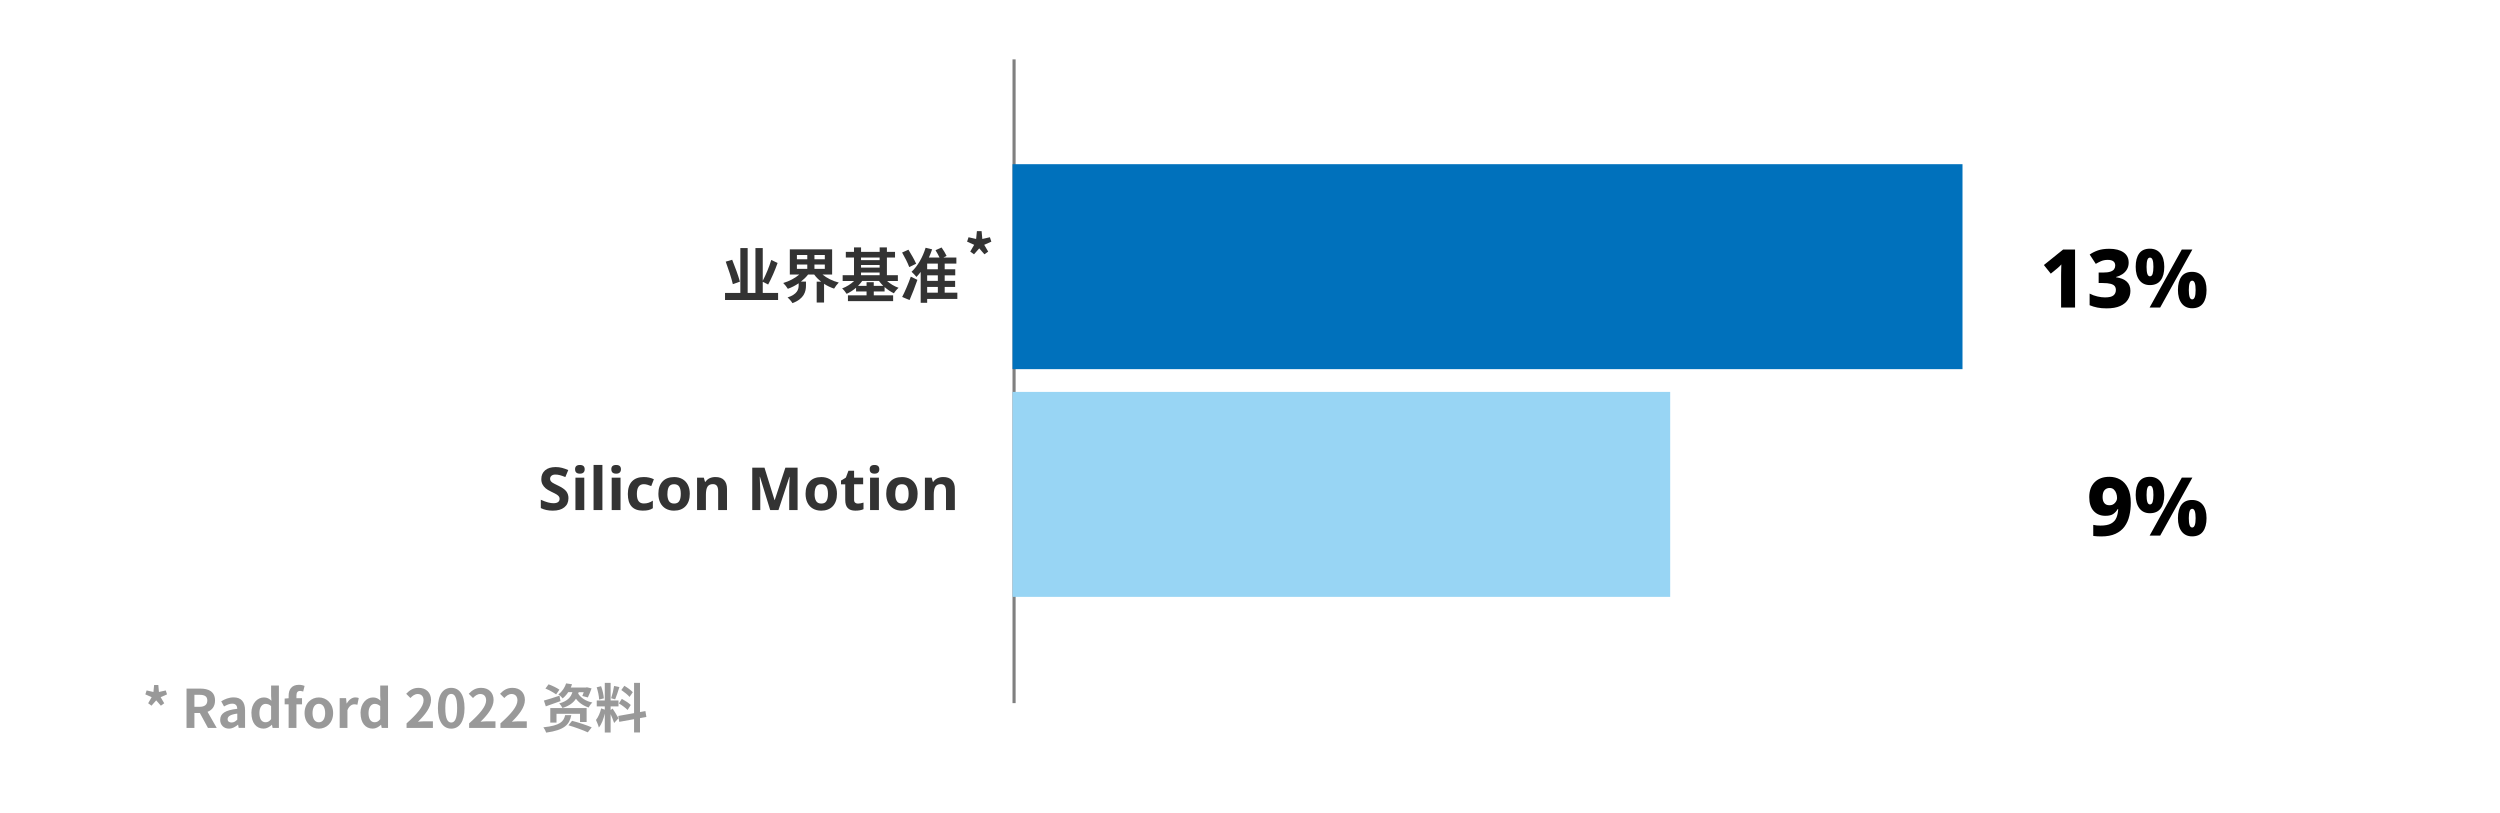
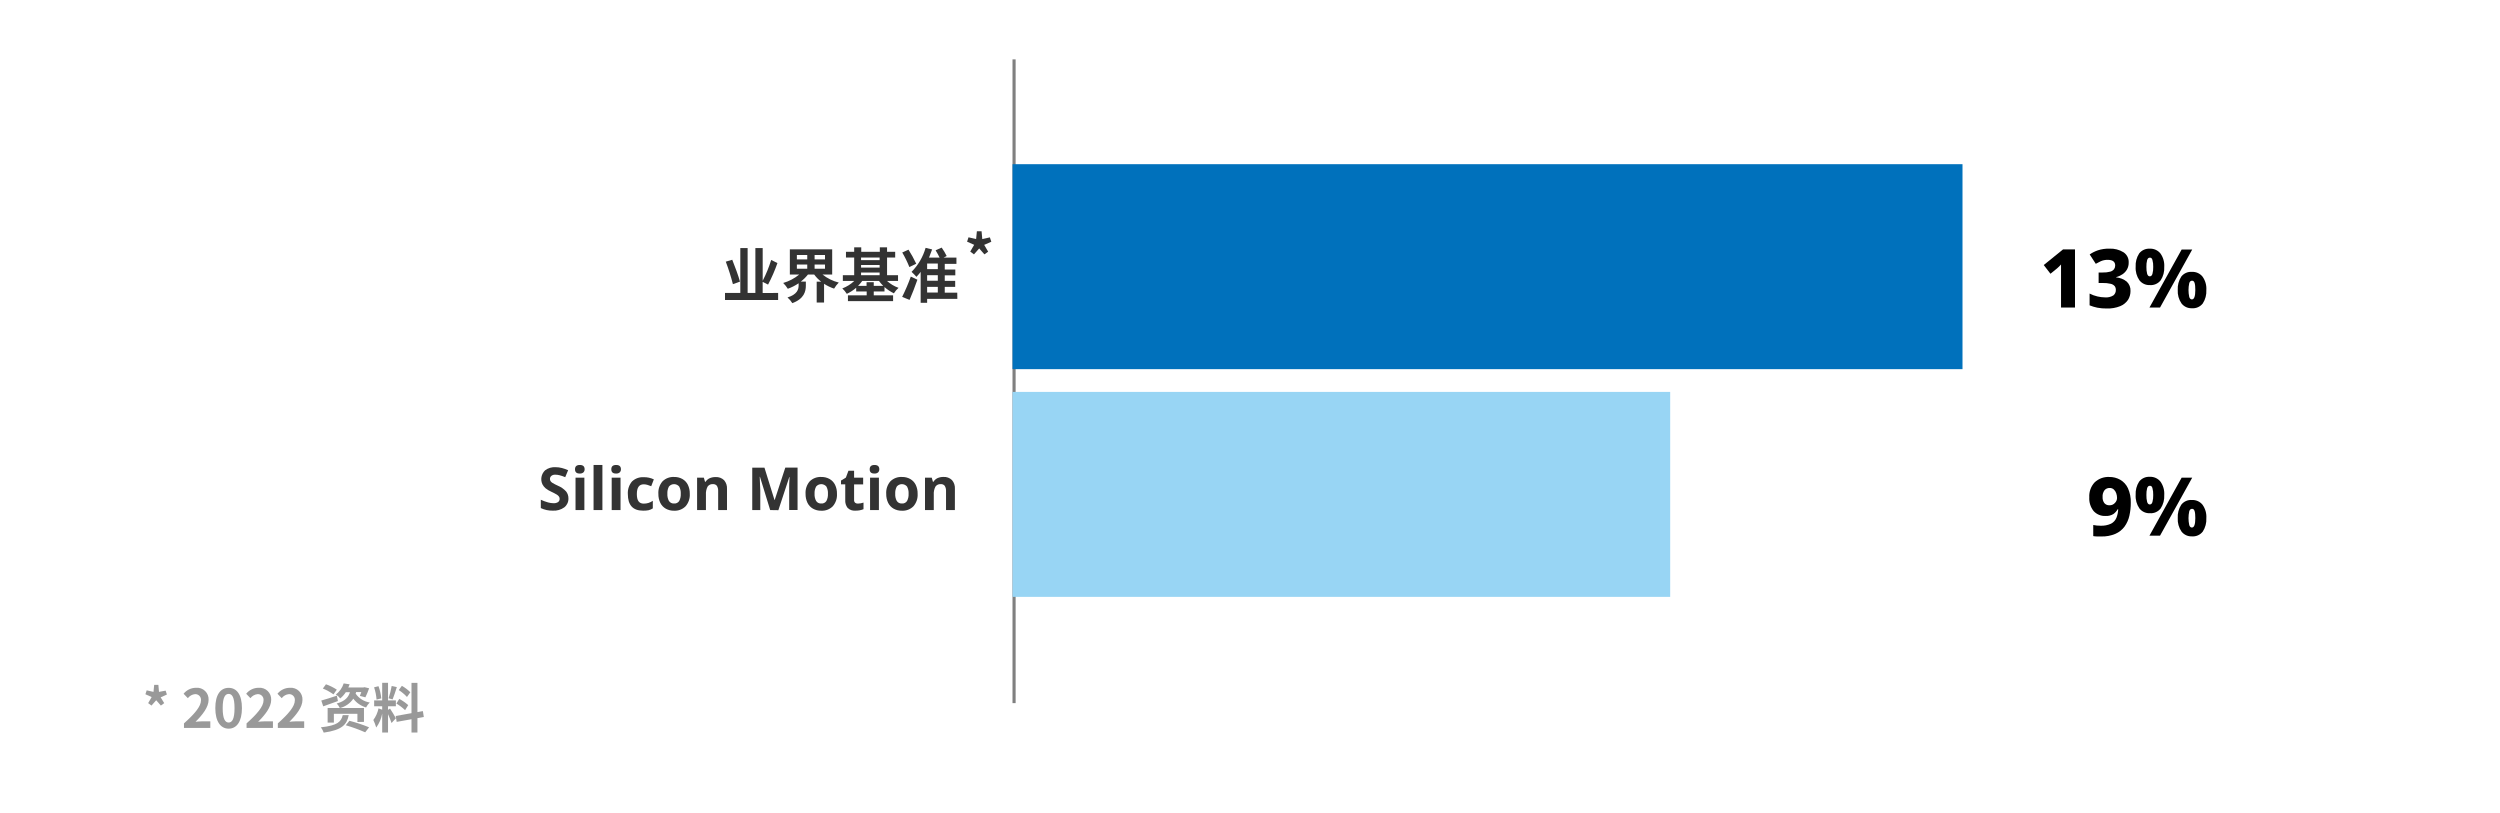
<svg xmlns="http://www.w3.org/2000/svg" viewBox="0 0 800 260">
  <defs>
-     <style>.cls-1{fill:#0071bc;}.cls-2{fill:#999;}.cls-3{fill:#98d5f4;}.cls-4{fill:#333;}.cls-5{fill:none;stroke:gray;stroke-miterlimit:10;}</style>
+     <style>.a{fill:none;stroke:gray;stroke-miterlimit:10;}.b{fill:#98d5f4;}.c{fill:#0071bc;}.d{fill:#333;}.e{fill:#999;}</style>
  </defs>
-   <g id="_2022">
-     <line class="cls-5" x1="324.5" y1="225" x2="324.5" y2="19" />
-     <g>
-       <rect class="cls-3" x="324.01" y="125.41" width="210.45" height="65.59" />
-       <rect class="cls-1" x="324.01" y="52.54" width="303.99" height="65.59" />
-     </g>
-   </g>
-   <g id="Numbers">
-     <g>
-       <path d="M664.02,98.41h-4.47v-10.01c0-.23,0-.56,.01-1.01,0-.45,.02-.93,.03-1.43,0-.5,.02-.95,.04-1.35-.14,.17-.33,.38-.57,.61-.24,.23-.47,.44-.68,.61l-2.13,1.74-2.21-2.76,6.16-4.96h3.82v18.56Z" />
-       <path d="M681.18,83.95c0,.87-.18,1.61-.55,2.24-.36,.62-.85,1.14-1.47,1.55s-1.3,.71-2.04,.9v.08c1.47,.19,2.61,.65,3.41,1.37,.8,.72,1.2,1.71,1.2,2.98,0,1.04-.27,1.99-.81,2.83-.54,.85-1.36,1.53-2.48,2.03s-2.56,.75-4.33,.75c-1.11,0-2.09-.09-2.95-.26s-1.69-.42-2.48-.75v-3.72c.8,.42,1.63,.72,2.5,.92,.87,.2,1.66,.3,2.39,.3,1.32,0,2.23-.21,2.74-.64,.51-.42,.77-1.01,.77-1.75,0-.47-.12-.87-.36-1.2-.24-.33-.67-.58-1.29-.75s-1.48-.26-2.59-.26h-1.27v-3.35h1.3c1.06,0,1.87-.1,2.44-.29,.57-.19,.97-.45,1.21-.79,.23-.34,.35-.72,.35-1.16,0-1.21-.8-1.82-2.39-1.82-.85,0-1.61,.16-2.28,.47s-1.18,.58-1.55,.81l-1.95-2.99c.75-.52,1.61-.96,2.6-1.31,.99-.35,2.22-.53,3.69-.53,1.91,0,3.42,.38,4.52,1.14,1.11,.76,1.66,1.84,1.66,3.22Z" />
-       <path d="M687.94,79.58c1.46,0,2.59,.51,3.41,1.52,.81,1.01,1.22,2.44,1.22,4.28s-.38,3.27-1.14,4.3c-.76,1.03-1.92,1.55-3.48,1.55-1.42,0-2.53-.52-3.33-1.55-.8-1.03-1.2-2.46-1.2-4.3s.37-3.26,1.12-4.28c.75-1.01,1.88-1.52,3.41-1.52Zm.05,2.86c-.4,0-.68,.25-.84,.75-.17,.5-.25,1.24-.25,2.21s.08,1.72,.25,2.24c.17,.52,.45,.78,.84,.78s.68-.26,.85-.78c.16-.52,.25-1.26,.25-2.24s-.08-1.71-.25-2.21c-.17-.5-.45-.75-.85-.75Zm13.57-2.6l-10.3,18.56h-3.38l10.3-18.56h3.38Zm-.1,7.15c1.46,0,2.59,.51,3.41,1.52,.81,1.01,1.22,2.44,1.22,4.28s-.38,3.27-1.14,4.3-1.92,1.55-3.48,1.55c-1.42,0-2.53-.52-3.33-1.55-.8-1.03-1.2-2.46-1.2-4.3s.37-3.26,1.12-4.28c.75-1.01,1.88-1.52,3.41-1.52Zm.05,2.83c-.4,0-.68,.26-.84,.78-.17,.52-.25,1.26-.25,2.21s.08,1.69,.25,2.21c.16,.52,.45,.78,.84,.78,.73,0,1.09-1,1.09-2.99s-.36-2.99-1.09-2.99Z" />
-     </g>
-     <g>
-       <path d="M681.85,160.88c0,1.47-.15,2.87-.46,4.17-.3,1.31-.82,2.46-1.53,3.44-.72,.99-1.69,1.76-2.91,2.33-1.22,.56-2.75,.84-4.59,.84-.36,0-.79-.01-1.29-.04-.49-.03-.91-.07-1.23-.12v-3.54c.71,.16,1.47,.23,2.29,.23,1.47,0,2.61-.22,3.42-.66,.81-.44,1.37-1.06,1.7-1.86s.52-1.72,.57-2.76h-.16c-.35,.61-.81,1.12-1.38,1.53-.57,.42-1.42,.62-2.55,.62-1.58,0-2.83-.52-3.77-1.56-.94-1.04-1.4-2.51-1.4-4.42,0-2.03,.57-3.62,1.72-4.77,1.14-1.15,2.71-1.73,4.71-1.73,1.28,0,2.44,.29,3.48,.88s1.86,1.5,2.47,2.72c.61,1.22,.91,2.78,.91,4.67Zm-6.76-4.73c-.68,0-1.22,.23-1.64,.7-.42,.47-.62,1.21-.62,2.21,0,.82,.18,1.46,.55,1.92,.36,.47,.92,.7,1.66,.7s1.29-.25,1.74-.74c.45-.49,.68-1.02,.68-1.57,0-.52-.09-1.03-.26-1.52s-.43-.9-.78-1.22c-.35-.32-.79-.48-1.33-.48Z" />
-       <path d="M687.94,152.58c1.46,0,2.59,.51,3.41,1.52,.81,1.01,1.22,2.44,1.22,4.28s-.38,3.27-1.14,4.3c-.76,1.03-1.92,1.55-3.48,1.55-1.42,0-2.53-.52-3.33-1.55-.8-1.03-1.2-2.46-1.2-4.3s.37-3.26,1.12-4.28c.75-1.01,1.88-1.52,3.41-1.52Zm.05,2.86c-.4,0-.68,.25-.84,.75-.17,.5-.25,1.24-.25,2.21s.08,1.72,.25,2.24c.17,.52,.45,.78,.84,.78s.68-.26,.85-.78c.16-.52,.25-1.26,.25-2.24s-.08-1.71-.25-2.21c-.17-.5-.45-.75-.85-.75Zm13.57-2.6l-10.3,18.56h-3.38l10.3-18.56h3.38Zm-.1,7.15c1.46,0,2.59,.51,3.41,1.52,.81,1.01,1.22,2.44,1.22,4.28s-.38,3.27-1.14,4.3-1.92,1.55-3.48,1.55c-1.42,0-2.53-.52-3.33-1.55-.8-1.03-1.2-2.46-1.2-4.3s.37-3.26,1.12-4.28c.75-1.01,1.88-1.52,3.41-1.52Zm.05,2.83c-.4,0-.68,.26-.84,.78-.17,.52-.25,1.26-.25,2.21s.08,1.69,.25,2.21c.16,.52,.45,.78,.84,.78,.73,0,1.09-1,1.09-2.99s-.36-2.99-1.09-2.99Z" />
-     </g>
-   </g>
-   <g id="Labels-CHS">
-     <g>
-       <path class="cls-4" d="M248.99,93.74v2.26h-16.98v-2.26h4.9v-14.36h2.34v14.36h2.49v-14.36h2.34v10.47c.95-1.8,2.09-4.5,2.72-6.67l2.03,.97c-.83,2.39-2.03,5.07-3.02,6.9l-1.73-.88v3.57h4.92Zm-14.48-2.81c-.42-1.82-1.41-4.86-2.28-7.2l2.07-.61c.89,2.22,2,5.21,2.47,7.01l-2.26,.8Z" />
-       <path class="cls-4" d="M263.2,87.85c1.37,1.14,3.25,2.07,5.21,2.57-.48,.46-1.16,1.33-1.5,1.94-1.14-.38-2.22-.89-3.21-1.54v6h-2.36v-6.69h1.42c-.85-.68-1.62-1.43-2.22-2.28h-1.96c-.63,.84-1.42,1.58-2.28,2.26h1.61v1.31c0,1.8-.55,4.2-4.33,5.59-.3-.55-1.06-1.41-1.56-1.82,3.17-1.04,3.55-2.64,3.55-3.86v-.68c-1.08,.74-2.24,1.33-3.46,1.77-.32-.55-.99-1.39-1.48-1.86,1.9-.55,3.78-1.54,5.13-2.7h-3.02v-8.07h13.54v8.07h-3.1Zm-8.19-4.88h3.32v-1.37h-3.32v1.37Zm0,3.06h3.32v-1.37h-3.32v1.37Zm8.93-4.43h-3.32v1.37h3.32v-1.37Zm0,3.06h-3.32v1.37h3.32v-1.37Z" />
-       <path class="cls-4" d="M283.84,89.9c1.01,.91,2.34,1.73,3.71,2.2-.49,.4-1.18,1.2-1.5,1.75-1.03-.47-2.05-1.18-2.98-1.99v1.41h-3.46v1.23h6.19v1.86h-14.46v-1.86h5.96v-1.23h-3.36v-1.18c-.93,.78-1.96,1.46-3.02,1.94-.32-.53-.97-1.33-1.44-1.73,1.39-.51,2.79-1.39,3.84-2.39h-3.67v-1.84h3.63v-5.66h-2.62v-1.82h2.62v-1.42h2.26v1.42h5.95v-1.42h2.32v1.42h2.6v1.82h-2.6v5.66h3.51v1.84h-3.48Zm-1.2,1.58c-.51-.49-.97-1.03-1.37-1.58h-5.36c-.38,.55-.85,1.08-1.35,1.58h2.74v-1.18h2.3v1.18h3.04Zm-7.11-9.08v.84h5.95v-.84h-5.95Zm0,3.23h5.95v-.84h-5.95v.84Zm0,2.43h5.95v-.85h-5.95v.85Z" />
-       <path class="cls-4" d="M290.95,85.46c-.42-1.22-1.44-3.19-2.28-4.65l2.03-.91c.87,1.41,1.96,3.31,2.47,4.5l-2.22,1.06Zm-2.26,9.57c.82-1.58,1.92-4.1,2.77-6.5l2.11,1.03c-.78,2.24-1.69,4.56-2.51,6.46l-2.37-.99Zm17.67,.63h-9.67v1.24h-2.07v-9.88c-.44,.57-.89,1.12-1.35,1.6-.34-.44-1.14-1.27-1.58-1.65,1.96-1.79,3.59-4.69,4.5-7.69l2.09,.51c-.3,.89-.65,1.77-1.03,2.62h3.4c-.34-.74-.85-1.63-1.29-2.34l1.94-.88c.61,.84,1.27,1.96,1.61,2.7l-.99,.51h4.12v1.96h-3.74v1.8h3.38v1.94h-3.38v1.77h3.34v1.94h-3.34v1.84h4.05v2.01Zm-6.25-11.3h-3.42v1.8h3.42v-1.8Zm0,3.74h-3.42v1.77h3.42v-1.77Zm-3.42,5.55h3.42v-1.84h-3.42v1.84Z" />
-       <path class="cls-4" d="M181.9,159.46c0,1.22-.44,2.19-1.32,2.89-.88,.71-2.11,1.06-3.68,1.06-1.45,0-2.73-.27-3.84-.82v-2.67c.92,.41,1.69,.7,2.32,.86,.63,.17,1.21,.25,1.74,.25,.63,0,1.11-.12,1.45-.36,.34-.24,.5-.6,.5-1.08,0-.27-.07-.5-.22-.71s-.37-.41-.65-.6c-.29-.19-.87-.5-1.76-.92-.83-.39-1.45-.76-1.86-1.12s-.75-.78-.99-1.25c-.25-.48-.37-1.03-.37-1.67,0-1.2,.41-2.14,1.22-2.83,.81-.69,1.94-1.03,3.37-1.03,.71,0,1.38,.08,2.02,.25,.64,.17,1.31,.4,2.01,.71l-.93,2.24c-.72-.3-1.32-.5-1.79-.62-.47-.12-.94-.18-1.4-.18-.54,0-.96,.13-1.25,.38-.29,.25-.44,.58-.44,.99,0,.25,.06,.47,.18,.66,.12,.19,.3,.37,.56,.55,.26,.18,.86,.49,1.82,.95,1.27,.61,2.14,1.21,2.61,1.82,.47,.61,.71,1.36,.71,2.24Z" />
-       <path class="cls-4" d="M184.02,150.17c0-.92,.51-1.38,1.54-1.38s1.54,.46,1.54,1.38c0,.44-.13,.78-.38,1.03s-.64,.37-1.15,.37c-1.03,0-1.54-.46-1.54-1.39Zm2.95,13.05h-2.83v-10.37h2.83v10.37Z" />
-       <path class="cls-4" d="M192.77,163.22h-2.83v-14.44h2.83v14.44Z" />
-       <path class="cls-4" d="M195.62,150.17c0-.92,.51-1.38,1.54-1.38s1.54,.46,1.54,1.38c0,.44-.13,.78-.38,1.03s-.64,.37-1.15,.37c-1.03,0-1.54-.46-1.54-1.39Zm2.95,13.05h-2.83v-10.37h2.83v10.37Z" />
-       <path class="cls-4" d="M205.75,163.41c-3.23,0-4.84-1.77-4.84-5.32,0-1.76,.44-3.11,1.32-4.04,.88-.93,2.14-1.4,3.78-1.4,1.2,0,2.28,.24,3.23,.71l-.84,2.19c-.45-.18-.86-.33-1.24-.44-.38-.11-.77-.17-1.15-.17-1.47,0-2.21,1.04-2.21,3.13s.74,3.04,2.21,3.04c.54,0,1.05-.07,1.51-.22s.93-.37,1.39-.68v2.42c-.46,.29-.92,.49-1.39,.6-.47,.11-1.06,.17-1.77,.17Z" />
-       <path class="cls-4" d="M220.73,158.02c0,1.69-.45,3.01-1.34,3.96-.89,.95-2.13,1.43-3.72,1.43-1,0-1.87-.22-2.63-.65-.76-.44-1.34-1.06-1.75-1.88s-.61-1.77-.61-2.86c0-1.7,.44-3.01,1.33-3.95,.88-.94,2.13-1.41,3.73-1.41,1,0,1.87,.22,2.63,.65,.76,.43,1.34,1.05,1.75,1.86,.41,.81,.61,1.76,.61,2.85Zm-7.17,0c0,1.03,.17,1.8,.51,2.33s.89,.79,1.65,.79,1.3-.26,1.63-.78c.33-.52,.5-1.3,.5-2.33s-.17-1.8-.5-2.31-.88-.77-1.64-.77-1.3,.25-1.63,.76c-.33,.51-.5,1.28-.5,2.32Z" />
-       <path class="cls-4" d="M232.64,163.22h-2.83v-6.06c0-.75-.13-1.31-.4-1.68s-.69-.56-1.27-.56c-.79,0-1.36,.26-1.72,.79-.35,.53-.53,1.41-.53,2.63v4.88h-2.83v-10.37h2.16l.38,1.33h.16c.32-.5,.75-.88,1.3-1.14s1.18-.39,1.89-.39c1.21,0,2.12,.33,2.75,.98,.62,.65,.94,1.59,.94,2.83v6.76Z" />
-       <path class="cls-4" d="M246.46,163.22l-3.27-10.64h-.08c.12,2.17,.18,3.61,.18,4.33v6.31h-2.57v-13.56h3.92l3.21,10.37h.06l3.41-10.37h3.91v13.56h-2.68v-6.42c0-.3,0-.65,.01-1.05,0-.4,.05-1.45,.13-3.15h-.08l-3.5,10.62h-2.63Z" />
-       <path class="cls-4" d="M267.83,158.02c0,1.69-.45,3.01-1.34,3.96-.89,.95-2.13,1.43-3.72,1.43-1,0-1.87-.22-2.63-.65-.76-.44-1.34-1.06-1.75-1.88s-.61-1.77-.61-2.86c0-1.7,.44-3.01,1.33-3.95,.88-.94,2.13-1.41,3.73-1.41,1,0,1.87,.22,2.63,.65,.76,.43,1.34,1.05,1.75,1.86,.41,.81,.61,1.76,.61,2.85Zm-7.17,0c0,1.03,.17,1.8,.51,2.33s.89,.79,1.65,.79,1.3-.26,1.63-.78c.33-.52,.5-1.3,.5-2.33s-.17-1.8-.5-2.31-.88-.77-1.64-.77-1.3,.25-1.63,.76c-.33,.51-.5,1.28-.5,2.32Z" />
-       <path class="cls-4" d="M274.54,161.15c.5,0,1.09-.11,1.78-.32v2.11c-.71,.32-1.57,.47-2.6,.47-1.13,0-1.96-.29-2.47-.86-.52-.57-.77-1.43-.77-2.57v-5h-1.36v-1.2l1.56-.95,.82-2.19h1.81v2.21h2.9v2.12h-2.9v5c0,.4,.11,.7,.34,.89,.23,.19,.52,.29,.89,.29Z" />
-       <path class="cls-4" d="M278.3,150.17c0-.92,.51-1.38,1.54-1.38s1.54,.46,1.54,1.38c0,.44-.13,.78-.38,1.03s-.64,.37-1.15,.37c-1.03,0-1.54-.46-1.54-1.39Zm2.95,13.05h-2.83v-10.37h2.83v10.37Z" />
-       <path class="cls-4" d="M293.64,158.02c0,1.69-.45,3.01-1.34,3.96-.89,.95-2.13,1.43-3.72,1.43-1,0-1.87-.22-2.63-.65-.76-.44-1.34-1.06-1.75-1.88s-.61-1.77-.61-2.86c0-1.7,.44-3.01,1.33-3.95,.88-.94,2.13-1.41,3.73-1.41,1,0,1.87,.22,2.63,.65,.76,.43,1.34,1.05,1.75,1.86,.41,.81,.61,1.76,.61,2.85Zm-7.17,0c0,1.03,.17,1.8,.51,2.33s.89,.79,1.65,.79,1.3-.26,1.63-.78c.33-.52,.5-1.3,.5-2.33s-.17-1.8-.5-2.31-.88-.77-1.64-.77-1.3,.25-1.63,.76c-.33,.51-.5,1.28-.5,2.32Z" />
-       <path class="cls-4" d="M305.55,163.22h-2.83v-6.06c0-.75-.13-1.31-.4-1.68s-.69-.56-1.27-.56c-.79,0-1.36,.26-1.72,.79-.35,.53-.53,1.41-.53,2.63v4.88h-2.83v-10.37h2.16l.38,1.33h.16c.32-.5,.75-.88,1.3-1.14s1.18-.39,1.89-.39c1.21,0,2.12,.33,2.75,.98,.62,.65,.94,1.59,.94,2.83v6.76Z" />
-     </g>
-     <path class="cls-4" d="M310.48,80.51l1.25-2.17-2.26-1.01,.46-1.41,2.43,.55,.25-2.51h1.5l.23,2.51,2.43-.55,.46,1.41-2.28,1.01,1.27,2.17-1.2,.87-1.67-1.9-1.67,1.9-1.2-.87Z" />
-     <g>
-       <path class="cls-2" d="M47.41,225.04l1.12-1.94-2.02-.9,.41-1.26,2.18,.49,.22-2.24h1.34l.2,2.24,2.18-.49,.41,1.26-2.04,.9,1.14,1.94-1.07,.78-1.5-1.7-1.5,1.7-1.07-.78Z" />
-       <path class="cls-2" d="M66.54,232.93l-2.58-4.76h-1.75v4.76h-2.52v-12.58h4.39c2.63,0,4.73,.92,4.73,3.81,0,1.89-.95,3.06-2.4,3.62l2.94,5.15h-2.8Zm-4.33-6.75h1.63c1.62,0,2.5-.68,2.5-2.02s-.88-1.82-2.5-1.82h-1.63v3.84Z" />
-       <path class="cls-2" d="M70.46,230.34c0-2.04,1.65-3.11,5.47-3.52-.03-.93-.44-1.65-1.62-1.65-.88,0-1.73,.39-2.62,.9l-.9-1.65c1.12-.7,2.48-1.26,3.98-1.26,2.41,0,3.65,1.44,3.65,4.2v5.56h-2.04l-.19-1.02h-.05c-.83,.71-1.79,1.26-2.87,1.26-1.7,0-2.82-1.21-2.82-2.82Zm5.47-.07v-1.92c-2.31,.31-3.09,.93-3.09,1.78,0,.75,.53,1.07,1.26,1.07s1.24-.34,1.84-.93Z" />
-       <path class="cls-2" d="M80.44,228.19c0-3.11,1.94-5.01,4-5.01,1.07,0,1.73,.41,2.41,1.04l-.1-1.5v-3.35h2.5v13.56h-2.02l-.2-.99h-.05c-.7,.68-1.65,1.22-2.63,1.22-2.36,0-3.89-1.87-3.89-4.98Zm6.31,1.94v-4.18c-.58-.53-1.17-.71-1.77-.71-1.07,0-1.97,1.02-1.97,2.92s.71,2.96,1.97,2.96c.66,0,1.22-.27,1.77-.99Z" />
-       <path class="cls-2" d="M97.02,221.3c-.32-.12-.7-.2-1-.2-.75,0-1.16,.44-1.16,1.5v.82h1.79v1.97h-1.79v7.55h-2.5v-7.55h-1.27v-1.85l1.27-.1v-.78c0-1.99,.92-3.52,3.31-3.52,.73,0,1.38,.17,1.8,.34l-.46,1.84Z" />
-       <path class="cls-2" d="M97.46,228.19c0-3.18,2.19-5.01,4.57-5.01s4.57,1.84,4.57,5.01-2.19,4.98-4.57,4.98-4.57-1.84-4.57-4.98Zm6.59,0c0-1.8-.73-2.97-2.02-2.97s-2.02,1.17-2.02,2.97,.73,2.94,2.02,2.94,2.02-1.16,2.02-2.94Z" />
-       <path class="cls-2" d="M108.7,223.41h2.04l.17,1.68h.07c.7-1.24,1.72-1.92,2.7-1.92,.53,0,.83,.08,1.12,.2l-.44,2.16c-.32-.1-.59-.15-.99-.15-.75,0-1.65,.49-2.19,1.87v5.68h-2.48v-9.52Z" />
-       <path class="cls-2" d="M115.36,228.19c0-3.11,1.94-5.01,4-5.01,1.07,0,1.73,.41,2.41,1.04l-.1-1.5v-3.35h2.5v13.56h-2.02l-.2-.99h-.05c-.7,.68-1.65,1.22-2.63,1.22-2.36,0-3.89-1.87-3.89-4.98Zm6.31,1.94v-4.18c-.58-.53-1.17-.71-1.77-.71-1.07,0-1.97,1.02-1.97,2.92s.71,2.96,1.97,2.96c.66,0,1.22-.27,1.77-.99Z" />
-       <path class="cls-2" d="M130.1,231.48c3.42-3.06,5.44-5.42,5.44-7.36,0-1.28-.7-2.04-1.89-2.04-.92,0-1.68,.59-2.31,1.29l-1.36-1.36c1.16-1.22,2.28-1.9,3.99-1.9,2.38,0,3.96,1.53,3.96,3.88s-1.89,4.73-4.18,6.97c.63-.07,1.46-.14,2.04-.14h2.74v2.11h-8.43v-1.45Z" />
-       <path class="cls-2" d="M140.13,226.59c0-4.35,1.7-6.48,4.27-6.48s4.25,2.14,4.25,6.48-1.7,6.58-4.25,6.58-4.27-2.24-4.27-6.58Zm6.15,0c0-3.52-.82-4.54-1.89-4.54s-1.9,1.02-1.9,4.54,.82,4.62,1.9,4.62,1.89-1.09,1.89-4.62Z" />
-       <path class="cls-2" d="M150.12,231.48c3.42-3.06,5.44-5.42,5.44-7.36,0-1.28-.7-2.04-1.89-2.04-.92,0-1.68,.59-2.31,1.29l-1.36-1.36c1.16-1.22,2.28-1.9,3.99-1.9,2.38,0,3.96,1.53,3.96,3.88s-1.89,4.73-4.18,6.97c.63-.07,1.46-.14,2.04-.14h2.74v2.11h-8.43v-1.45Z" />
-       <path class="cls-2" d="M160.14,231.48c3.42-3.06,5.44-5.42,5.44-7.36,0-1.28-.7-2.04-1.89-2.04-.92,0-1.68,.59-2.31,1.29l-1.36-1.36c1.16-1.22,2.28-1.9,3.99-1.9,2.38,0,3.96,1.53,3.96,3.88s-1.89,4.73-4.18,6.97c.63-.07,1.46-.14,2.04-.14h2.74v2.11h-8.43v-1.45Z" />
-       <path class="cls-2" d="M182.82,228.85c-.59,2.96-2.07,4.76-8.04,5.59-.14-.46-.56-1.27-.9-1.7,5.39-.58,6.46-1.8,6.97-3.89h1.97Zm-3.45-4.5c-1.6,.59-3.31,1.21-4.71,1.68l-.61-1.85c1.28-.34,3.16-.95,4.98-1.56l.34,1.73Zm-1.41-2.14c-.75-.58-2.26-1.41-3.42-1.87l1-1.36c1.14,.41,2.69,1.14,3.47,1.72l-1.05,1.51Zm7.65,8.84v-2.63h-7.53v2.82h-1.99v-4.66h11.63v4.47h-2.11Zm-.43-9.57c-.05,.17-.1,.34-.15,.49,.87,1.39,2.48,2.41,4.52,2.84-.41,.36-.94,1.07-1.17,1.58-1.73-.53-3.11-1.5-4.08-2.8-.78,1.24-2.07,2.26-4.32,2.97-.19-.44-.66-1.12-1.04-1.46,2.82-.78,3.77-2.12,4.23-3.62h-1.33c-.48,.73-1.04,1.39-1.79,2.01-.31-.42-.97-1.04-1.39-1.26,1.33-1,2.12-2.35,2.5-3.55l1.9,.29c-.12,.34-.27,.7-.41,1.04h4.83l.34-.08,1.48,.36c-.36,1-.8,2.12-1.19,2.89l-1.77-.46c.14-.34,.31-.76,.46-1.22h-1.63Zm-2.12,9.18c1.94,.49,4.79,1.43,6.29,2.09l-1.26,1.6c-1.38-.65-4.18-1.68-6.2-2.26l1.17-1.43Z" />
-       <path class="cls-2" d="M196.04,226.74c.34,.46,1.61,2.58,1.87,3.11l-1.39,1.51c-.24-.75-.7-1.9-1.12-2.84v5.88h-1.87v-6.07c-.39,1.7-1.02,3.49-1.9,4.47-.17-.71-.61-1.73-.92-2.41,.71-.85,1.38-2.41,1.65-3.71l1.17,.41v-1.05h-2.57v-1.89h2.57v-5.63h1.87v5.63h2.52v1.89h-2.52v1.16l.65-.46Zm-4.32-2.87c-.03-1.05-.37-2.69-.78-3.93l1.41-.36c.46,1.24,.82,2.84,.88,3.89l-1.51,.39Zm6.49-4.01c-.44,1.36-.94,2.96-1.36,3.94l-1.29-.36c.37-1.07,.77-2.75,.95-3.94l1.7,.36Zm6.59,9.94v4.59h-1.9v-4.25l-4.74,.85-.31-1.89,5.05-.9v-9.69h1.9v9.35l1.73-.32,.31,1.89-2.04,.37Zm-5.81-6.17c.99,.53,2.24,1.36,2.86,1.96l-1.02,1.61c-.56-.61-1.8-1.53-2.79-2.11l.95-1.46Zm2.46-.61c-.53-.66-1.7-1.58-2.63-2.21l.97-1.36c.95,.56,2.16,1.43,2.7,2.06l-1.04,1.51Z" />
-     </g>
-   </g>
+   <line class="a" x1="324.5" y1="225" x2="324.5" y2="19" />
+   <rect class="b" x="324.01" y="125.41" width="210.45" height="65.59" />
+   <rect class="c" x="324.01" y="52.54" width="303.99" height="65.59" />
+   <path d="M664,98.41h-4.47v-10c0-.23,0-.56,0-1s0-.92,0-1.42,0-1,0-1.36a5,5,0,0,1-.57.61c-.24.24-.47.44-.67.62l-2.14,1.74L654,84.81l6.17-5H664Z" />
+   <path d="M681.18,84a4.33,4.33,0,0,1-.55,2.24,4.63,4.63,0,0,1-1.47,1.55,6.69,6.69,0,0,1-2,.89v.08a6.17,6.17,0,0,1,3.41,1.37,3.81,3.81,0,0,1,1.19,3,5.27,5.27,0,0,1-.8,2.84,5.56,5.56,0,0,1-2.49,2,10.63,10.63,0,0,1-4.32.75,15.37,15.37,0,0,1-3-.26,14.19,14.19,0,0,1-2.48-.75V93.94a10.73,10.73,0,0,0,2.5.92,10.62,10.62,0,0,0,2.39.3,4.35,4.35,0,0,0,2.74-.64,2.16,2.16,0,0,0,.77-1.75,2,2,0,0,0-.36-1.2,2.35,2.35,0,0,0-1.29-.75,9.77,9.77,0,0,0-2.59-.26h-1.27V87.2h1.3a8.15,8.15,0,0,0,2.44-.28,2.28,2.28,0,0,0,1.21-.8,2,2,0,0,0,.35-1.15c0-1.22-.8-1.82-2.39-1.82a5.22,5.22,0,0,0-2.28.47,16.89,16.89,0,0,0-1.54.8l-1.95-3a10.72,10.72,0,0,1,2.6-1.31,10.89,10.89,0,0,1,3.69-.54,7.87,7.87,0,0,1,4.52,1.15A3.69,3.69,0,0,1,681.18,84Z" />
+   <path d="M687.94,79.58a4.1,4.1,0,0,1,3.4,1.53,6.62,6.62,0,0,1,1.22,4.27,7.15,7.15,0,0,1-1.14,4.31,4,4,0,0,1-3.48,1.54,4,4,0,0,1-3.33-1.54,6.88,6.88,0,0,1-1.2-4.31,7.13,7.13,0,0,1,1.12-4.27A4,4,0,0,1,687.94,79.58Zm0,2.87c-.4,0-.68.25-.85.75a7.71,7.71,0,0,0-.24,2.21,8,8,0,0,0,.24,2.23c.17.53.45.79.85.79s.68-.26.84-.79a7.55,7.55,0,0,0,.25-2.23,7.31,7.31,0,0,0-.25-2.21Q688.59,82.45,688,82.45Zm13.57-2.6-10.3,18.56h-3.38l10.3-18.56Zm-.1,7.15a4.1,4.1,0,0,1,3.4,1.52,6.62,6.62,0,0,1,1.22,4.27,7.17,7.17,0,0,1-1.14,4.31,4,4,0,0,1-3.48,1.54,4,4,0,0,1-3.33-1.54,6.9,6.9,0,0,1-1.2-4.31,7.13,7.13,0,0,1,1.12-4.27A3.94,3.94,0,0,1,701.46,87Zm0,2.83c-.4,0-.68.26-.85.78a10.3,10.3,0,0,0,0,4.42c.17.52.45.78.85.78.73,0,1.09-1,1.09-3S702.24,89.83,701.51,89.83Z" />
+   <path d="M681.85,160.88a18.64,18.64,0,0,1-.45,4.17,9.51,9.51,0,0,1-1.54,3.45,7.24,7.24,0,0,1-2.91,2.32,10.84,10.84,0,0,1-4.59.85c-.36,0-.79,0-1.28,0s-.91-.07-1.24-.12V168a11,11,0,0,0,2.29.23,7.26,7.26,0,0,0,3.42-.66,3.7,3.7,0,0,0,1.7-1.86,8.25,8.25,0,0,0,.57-2.76h-.15a5,5,0,0,1-1.38,1.54,4.36,4.36,0,0,1-2.55.62,4.82,4.82,0,0,1-3.77-1.56,6.4,6.4,0,0,1-1.4-4.42,6.48,6.48,0,0,1,1.71-4.77,6.37,6.37,0,0,1,4.71-1.73,6.93,6.93,0,0,1,3.48.89,6.06,6.06,0,0,1,2.47,2.71A10.44,10.44,0,0,1,681.85,160.88Zm-6.76-4.73a2.06,2.06,0,0,0-1.63.7,3.24,3.24,0,0,0-.63,2.21,3,3,0,0,0,.55,1.92,2,2,0,0,0,1.66.71,2.23,2.23,0,0,0,1.74-.75,2.29,2.29,0,0,0,.68-1.57,4.62,4.62,0,0,0-.26-1.52,2.92,2.92,0,0,0-.78-1.22A1.89,1.89,0,0,0,675.09,156.15Z" />
+   <path d="M687.94,152.58a4.1,4.1,0,0,1,3.4,1.53,6.62,6.62,0,0,1,1.22,4.27,7.15,7.15,0,0,1-1.14,4.31,4,4,0,0,1-3.48,1.54,4,4,0,0,1-3.33-1.54,6.88,6.88,0,0,1-1.2-4.31,7.13,7.13,0,0,1,1.12-4.27A4,4,0,0,1,687.94,152.58Zm0,2.87c-.4,0-.68.25-.85.75a7.71,7.71,0,0,0-.24,2.21,8,8,0,0,0,.24,2.23c.17.53.45.79.85.79s.68-.26.84-.79a7.55,7.55,0,0,0,.25-2.23,7.31,7.31,0,0,0-.25-2.21Q688.59,155.45,688,155.45Zm13.57-2.6-10.3,18.56h-3.38l10.3-18.56Zm-.1,7.15a4.1,4.1,0,0,1,3.4,1.52,6.62,6.62,0,0,1,1.22,4.27,7.17,7.17,0,0,1-1.14,4.31,4,4,0,0,1-3.48,1.54,4,4,0,0,1-3.33-1.54,6.9,6.9,0,0,1-1.2-4.31,7.13,7.13,0,0,1,1.12-4.27A3.94,3.94,0,0,1,701.46,160Zm0,2.83c-.4,0-.68.26-.85.78a10.3,10.3,0,0,0,0,4.42c.17.52.45.78.85.78.73,0,1.09-1,1.09-3S702.24,162.83,701.51,162.83Z" />
+   <path class="d" d="M249,93.74V96H232V93.74h4.9V79.38h2.34V93.74h2.48V79.38h2.34V89.85a40.08,40.08,0,0,0,2.72-6.67l2,1a50.22,50.22,0,0,1-3,6.89l-1.73-.87v3.57Zm-14.47-2.81a69.67,69.67,0,0,0-2.28-7.2l2.07-.61c.89,2.23,2,5.21,2.47,7Z" />
+   <path class="d" d="M263.2,87.85a13.62,13.62,0,0,0,5.21,2.57,9.65,9.65,0,0,0-1.5,1.94,14.61,14.61,0,0,1-3.21-1.54v6h-2.36V90.13h1.43a11.19,11.19,0,0,1-2.23-2.28h-2a12.84,12.84,0,0,1-2.28,2.26h1.61v1.31c0,1.81-.55,4.2-4.33,5.59A7.93,7.93,0,0,0,252,95.19c3.18-1,3.56-2.65,3.56-3.86v-.68a15.67,15.67,0,0,1-3.46,1.76,10.69,10.69,0,0,0-1.48-1.86,14.21,14.21,0,0,0,5.13-2.7h-3V79.78H266.3v8.07ZM255,83h3.32V81.6H255ZM255,86h3.32V84.66H255ZM264,81.6h-3.33V83H264Zm0,3.06h-3.33V86H264Z" />
+   <path class="d" d="M283.84,89.9a11,11,0,0,0,3.7,2.21,7.89,7.89,0,0,0-1.5,1.75,13,13,0,0,1-3-2v1.41H279.6V94.5h6.19v1.86H271.34V94.5h6V93.27h-3.36V92.09a13.37,13.37,0,0,1-3,1.94,8.55,8.55,0,0,0-1.44-1.73,11.38,11.38,0,0,0,3.83-2.4h-3.66V88.06h3.63V82.4h-2.63V80.58h2.63V79.15h2.26v1.43h5.94V79.15h2.32v1.43h2.6V82.4h-2.6v5.66h3.51V89.9Zm-1.2,1.58a11.33,11.33,0,0,1-1.37-1.58h-5.35a11.17,11.17,0,0,1-1.35,1.58h2.73V90.3h2.3v1.18Zm-7.1-9.08v.84h5.94V82.4Zm0,3.23h5.94v-.84h-5.94Zm0,2.43h5.94v-.85h-5.94Z" />
+   <path class="d" d="M291,85.46a34.65,34.65,0,0,0-2.28-4.66l2-.91a41.8,41.8,0,0,1,2.47,4.5ZM288.69,95a59.8,59.8,0,0,0,2.77-6.49l2.11,1c-.78,2.24-1.69,4.56-2.51,6.46Zm17.66.63h-9.67V96.9h-2.07V87a16.57,16.57,0,0,1-1.35,1.59A17.37,17.37,0,0,0,291.69,87a17.79,17.79,0,0,0,4.5-7.69l2.09.51c-.31.89-.65,1.77-1,2.62h3.4a23.34,23.34,0,0,0-1.29-2.34l1.94-.87a18.21,18.21,0,0,1,1.61,2.7l-1,.51h4.12v2h-3.74v1.8h3.38V88.1h-3.38v1.77h3.34V91.8h-3.34v1.85h4Zm-6.25-11.3h-3.42v1.8h3.42Zm0,3.74h-3.42v1.77h3.42Zm-3.42,5.55h3.42V91.8h-3.42Z" />
+   <path class="d" d="M181.9,159.46a3.5,3.5,0,0,1-1.32,2.89,5.7,5.7,0,0,1-3.68,1.06,8.6,8.6,0,0,1-3.84-.82v-2.67a14.81,14.81,0,0,0,2.33.86,6.7,6.7,0,0,0,1.74.25,2.48,2.48,0,0,0,1.45-.36,1.22,1.22,0,0,0,.5-1.07,1.15,1.15,0,0,0-.22-.71,2.39,2.39,0,0,0-.65-.6,17.86,17.86,0,0,0-1.76-.92,8.46,8.46,0,0,1-1.87-1.12,4.32,4.32,0,0,1-1-1.26,3.9,3.9,0,0,1,.85-4.49,5,5,0,0,1,3.37-1,7.82,7.82,0,0,1,2,.26,13.43,13.43,0,0,1,2,.7l-.93,2.24a12.09,12.09,0,0,0-1.79-.62,5.72,5.72,0,0,0-1.4-.18,1.87,1.87,0,0,0-1.25.38,1.25,1.25,0,0,0-.44,1,1.22,1.22,0,0,0,.18.67,1.94,1.94,0,0,0,.56.54,15.4,15.4,0,0,0,1.82.95,7.29,7.29,0,0,1,2.61,1.83A3.54,3.54,0,0,1,181.9,159.46Z" />
+   <path class="d" d="M184,150.17c0-.92.51-1.38,1.54-1.38s1.54.46,1.54,1.38a1.36,1.36,0,0,1-.39,1,1.62,1.62,0,0,1-1.15.36C184.53,151.56,184,151.1,184,150.17ZM187,163.22h-2.83V152.85H187Z" />
+   <path class="d" d="M192.77,163.22h-2.83V148.79h2.83Z" />
+   <path class="d" d="M195.62,150.17c0-.92.51-1.38,1.54-1.38s1.54.46,1.54,1.38a1.36,1.36,0,0,1-.39,1,1.62,1.62,0,0,1-1.15.36C196.13,151.56,195.62,151.1,195.62,150.17Zm2.95,13.05h-2.83V152.85h2.83Z" />
+   <path class="d" d="M205.75,163.41q-4.84,0-4.84-5.32a5.71,5.71,0,0,1,1.31-4,5,5,0,0,1,3.78-1.39,7.2,7.2,0,0,1,3.23.7l-.84,2.19a12.55,12.55,0,0,0-1.24-.44,4.16,4.16,0,0,0-1.15-.17c-1.47,0-2.21,1-2.21,3.13s.74,3.05,2.21,3.05a5.2,5.2,0,0,0,1.51-.22,5.41,5.41,0,0,0,1.39-.68v2.42a4.49,4.49,0,0,1-1.38.6A7.91,7.91,0,0,1,205.75,163.41Z" />
+   <path class="d" d="M220.73,158a5.56,5.56,0,0,1-1.33,4,4.85,4.85,0,0,1-3.72,1.43,5.17,5.17,0,0,1-2.64-.66,4.34,4.34,0,0,1-1.75-1.87,6.31,6.31,0,0,1-.61-2.86,5.55,5.55,0,0,1,1.32-4,4.88,4.88,0,0,1,3.73-1.41,5.17,5.17,0,0,1,2.64.65,4.32,4.32,0,0,1,1.75,1.86A6.23,6.23,0,0,1,220.73,158Zm-7.17,0a4.33,4.33,0,0,0,.51,2.33,1.8,1.8,0,0,0,1.64.79,1.76,1.76,0,0,0,1.63-.79,4.41,4.41,0,0,0,.5-2.33,4.31,4.31,0,0,0-.5-2.31,2.14,2.14,0,0,0-3.28,0A4.35,4.35,0,0,0,213.56,158Z" />
+   <path class="d" d="M232.64,163.22h-2.83v-6.05a3,3,0,0,0-.39-1.69,1.47,1.47,0,0,0-1.28-.56,1.89,1.89,0,0,0-1.71.79,5,5,0,0,0-.53,2.63v4.88h-2.83V152.85h2.16l.38,1.33h.16a3.06,3.06,0,0,1,1.3-1.14,4.59,4.59,0,0,1,1.89-.38,3.61,3.61,0,0,1,2.75,1,3.93,3.93,0,0,1,.93,2.82Z" />
+   <path class="d" d="M246.46,163.22l-3.27-10.64h-.08c.12,2.17.18,3.61.18,4.34v6.3h-2.57V149.66h3.91L247.84,160h.06l3.4-10.37h3.92v13.56h-2.68V156.8c0-.3,0-.65,0-1s0-1.45.12-3.16h-.08l-3.5,10.62Z" />
+   <path class="d" d="M267.83,158a5.56,5.56,0,0,1-1.33,4,4.85,4.85,0,0,1-3.72,1.43,5.17,5.17,0,0,1-2.64-.66,4.34,4.34,0,0,1-1.75-1.87,6.31,6.31,0,0,1-.61-2.86,5.55,5.55,0,0,1,1.32-4,4.88,4.88,0,0,1,3.73-1.41,5.17,5.17,0,0,1,2.64.65,4.32,4.32,0,0,1,1.75,1.86A6.23,6.23,0,0,1,267.83,158Zm-7.17,0a4.33,4.33,0,0,0,.51,2.33,1.8,1.8,0,0,0,1.64.79,1.76,1.76,0,0,0,1.63-.79,4.41,4.41,0,0,0,.5-2.33,4.31,4.31,0,0,0-.5-2.31,2.14,2.14,0,0,0-3.28,0A4.35,4.35,0,0,0,260.66,158Z" />
+   <path class="d" d="M274.54,161.15a5.94,5.94,0,0,0,1.78-.32v2.11a6.43,6.43,0,0,1-2.6.47,3.19,3.19,0,0,1-2.47-.86,3.76,3.76,0,0,1-.77-2.57v-5h-1.36v-1.2l1.56-.95.82-2.19h1.81v2.21h2.9V155h-2.9v5a1.09,1.09,0,0,0,.34.89A1.32,1.32,0,0,0,274.54,161.15Z" />
+   <path class="d" d="M278.3,150.17c0-.92.51-1.38,1.54-1.38s1.54.46,1.54,1.38a1.36,1.36,0,0,1-.39,1,1.62,1.62,0,0,1-1.15.36C278.81,151.56,278.3,151.1,278.3,150.17Zm2.95,13.05h-2.83V152.85h2.83Z" />
+   <path class="d" d="M293.64,158a5.56,5.56,0,0,1-1.33,4,4.85,4.85,0,0,1-3.72,1.43,5.17,5.17,0,0,1-2.64-.66,4.34,4.34,0,0,1-1.75-1.87,6.31,6.31,0,0,1-.61-2.86,5.55,5.55,0,0,1,1.32-4,4.88,4.88,0,0,1,3.73-1.41,5.17,5.17,0,0,1,2.64.65,4.32,4.32,0,0,1,1.75,1.86A6.23,6.23,0,0,1,293.64,158Zm-7.17,0a4.33,4.33,0,0,0,.51,2.33,1.82,1.82,0,0,0,1.64.79,1.76,1.76,0,0,0,1.63-.79,4.41,4.41,0,0,0,.5-2.33,4.31,4.31,0,0,0-.5-2.31,2.14,2.14,0,0,0-3.28,0A4.35,4.35,0,0,0,286.47,158Z" />
+   <path class="d" d="M305.56,163.22h-2.83v-6.05a3,3,0,0,0-.4-1.69,1.47,1.47,0,0,0-1.27-.56,1.91,1.91,0,0,0-1.72.79,5,5,0,0,0-.53,2.63v4.88H296V152.85h2.16l.38,1.33h.16A3,3,0,0,1,300,153a4.51,4.51,0,0,1,1.88-.38,3.6,3.6,0,0,1,2.75,1,3.93,3.93,0,0,1,.94,2.82Z" />
+   <path class="d" d="M310.48,80.51l1.25-2.17-2.26-1,.45-1.4,2.44.55L312.6,74h1.5l.23,2.51,2.43-.55.46,1.4-2.28,1,1.27,2.17-1.19.87-1.68-1.9-1.67,1.9Z" />
+   <path class="e" d="M47.41,225l1.12-1.94-2-.9.41-1.25,2.18.49.22-2.25h1.34l.2,2.25L53,221l.41,1.25-2,.9L52.55,225l-1.07.78-1.5-1.7-1.5,1.7Z" />
+   <path class="e" d="M58.87,231.48c3.42-3.06,5.44-5.42,5.44-7.36a1.81,1.81,0,0,0-1.89-2,3.25,3.25,0,0,0-2.31,1.3L58.75,222a5.1,5.1,0,0,1,4-1.91,3.69,3.69,0,0,1,4,3.88c0,2.28-1.89,4.72-4.18,7,.62-.07,1.46-.14,2-.14H67.3v2.11H58.87Z" />
+   <path class="e" d="M68.9,226.59c0-4.35,1.7-6.48,4.27-6.48s4.25,2.14,4.25,6.48-1.7,6.58-4.25,6.58S68.9,230.92,68.9,226.59Zm6.15,0c0-3.52-.81-4.54-1.88-4.54s-1.91,1-1.91,4.54.82,4.62,1.91,4.62S75.05,230.12,75.05,226.59Z" />
+   <path class="e" d="M78.9,231.48c3.41-3.06,5.43-5.42,5.43-7.36a1.8,1.8,0,0,0-1.88-2,3.25,3.25,0,0,0-2.31,1.3L78.78,222a5.07,5.07,0,0,1,4-1.91,3.69,3.69,0,0,1,4,3.88c0,2.28-1.88,4.72-4.18,7,.63-.07,1.46-.14,2-.14h2.74v2.11H78.9Z" />
+   <path class="e" d="M88.91,231.48c3.42-3.06,5.44-5.42,5.44-7.36a1.81,1.81,0,0,0-1.89-2,3.25,3.25,0,0,0-2.31,1.3L88.79,222a5.1,5.1,0,0,1,4-1.91,3.7,3.7,0,0,1,4,3.88c0,2.28-1.89,4.72-4.19,7,.63-.07,1.47-.14,2-.14h2.74v2.11H88.91Z" />
+   <path class="e" d="M111.59,228.85c-.6,3-2.08,4.76-8,5.59a6.54,6.54,0,0,0-.91-1.7c5.39-.58,6.46-1.8,7-3.89Zm-3.46-4.51c-1.59.6-3.31,1.21-4.7,1.69l-.62-1.86c1.28-.34,3.17-.95,5-1.56Zm-1.41-2.14a16.68,16.68,0,0,0-3.41-1.87l1-1.36a16,16,0,0,1,3.47,1.72Zm7.65,8.84v-2.63h-7.53v2.82h-2v-4.66h11.63V231Zm-.42-9.57c0,.17-.1.34-.15.49a6.76,6.76,0,0,0,4.52,2.84,5.78,5.78,0,0,0-1.18,1.58,7.75,7.75,0,0,1-4.08-2.8,7.34,7.34,0,0,1-4.31,3,5.27,5.27,0,0,0-1-1.46c2.82-.78,3.77-2.12,4.23-3.62h-1.32a8.63,8.63,0,0,1-1.79,2,5,5,0,0,0-1.39-1.26,7.25,7.25,0,0,0,2.5-3.55l1.9.29c-.12.34-.27.69-.41,1h4.83l.34-.08,1.48.35a26.44,26.44,0,0,1-1.19,2.89l-1.77-.45c.14-.34.31-.77.46-1.23Zm-2.13,9.18a48.27,48.27,0,0,1,6.29,2.09l-1.25,1.6a51,51,0,0,0-6.21-2.26Z" />
+   <path class="e" d="M124.81,226.74c.34.46,1.62,2.59,1.87,3.11l-1.39,1.52c-.24-.75-.7-1.91-1.12-2.84v5.88H122.3v-6.07a10.75,10.75,0,0,1-1.91,4.47,15.7,15.7,0,0,0-.92-2.41,9.41,9.41,0,0,0,1.65-3.71l1.18.41V226h-2.57v-1.88h2.57v-5.63h1.87v5.63h2.51V226h-2.51v1.16Zm-4.31-2.87a16.39,16.39,0,0,0-.79-3.93l1.41-.36a15.81,15.81,0,0,1,.89,3.9Zm6.49-4c-.44,1.36-.94,2.95-1.36,3.94l-1.29-.36a27,27,0,0,0,1-3.94Zm6.59,9.94v4.59h-1.9v-4.25l-4.74.85-.31-1.89,5.05-.9v-9.69h1.9v9.35l1.74-.32.3,1.89Zm-5.81-6.17a15,15,0,0,1,2.86,2l-1,1.61a15,15,0,0,0-2.79-2.11Zm2.46-.61a13.41,13.41,0,0,0-2.63-2.21l1-1.36a12.64,12.64,0,0,1,2.7,2.06Z" />
</svg>
